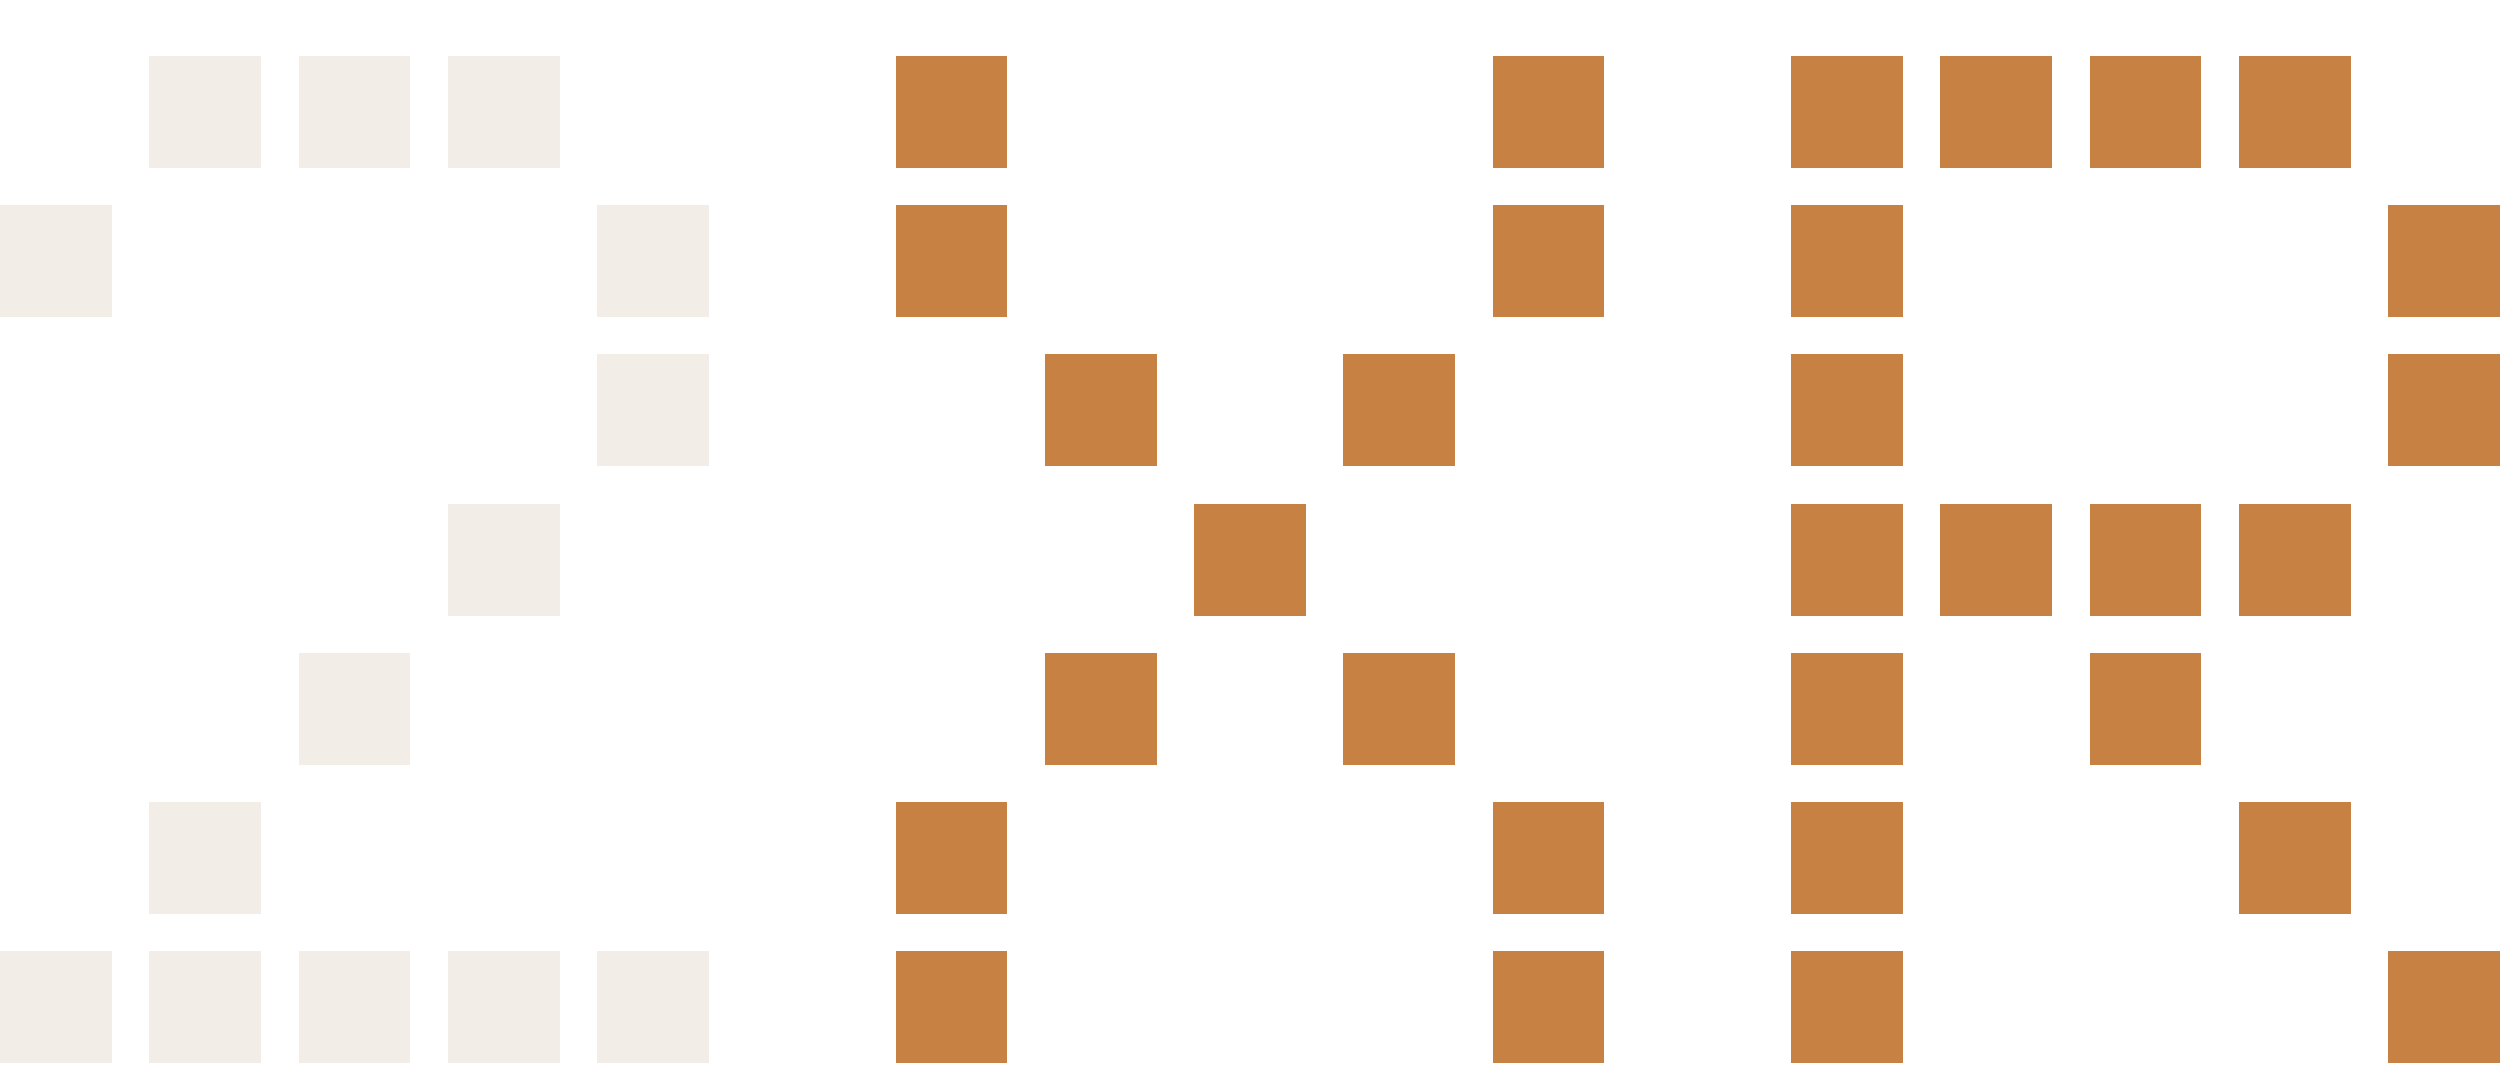
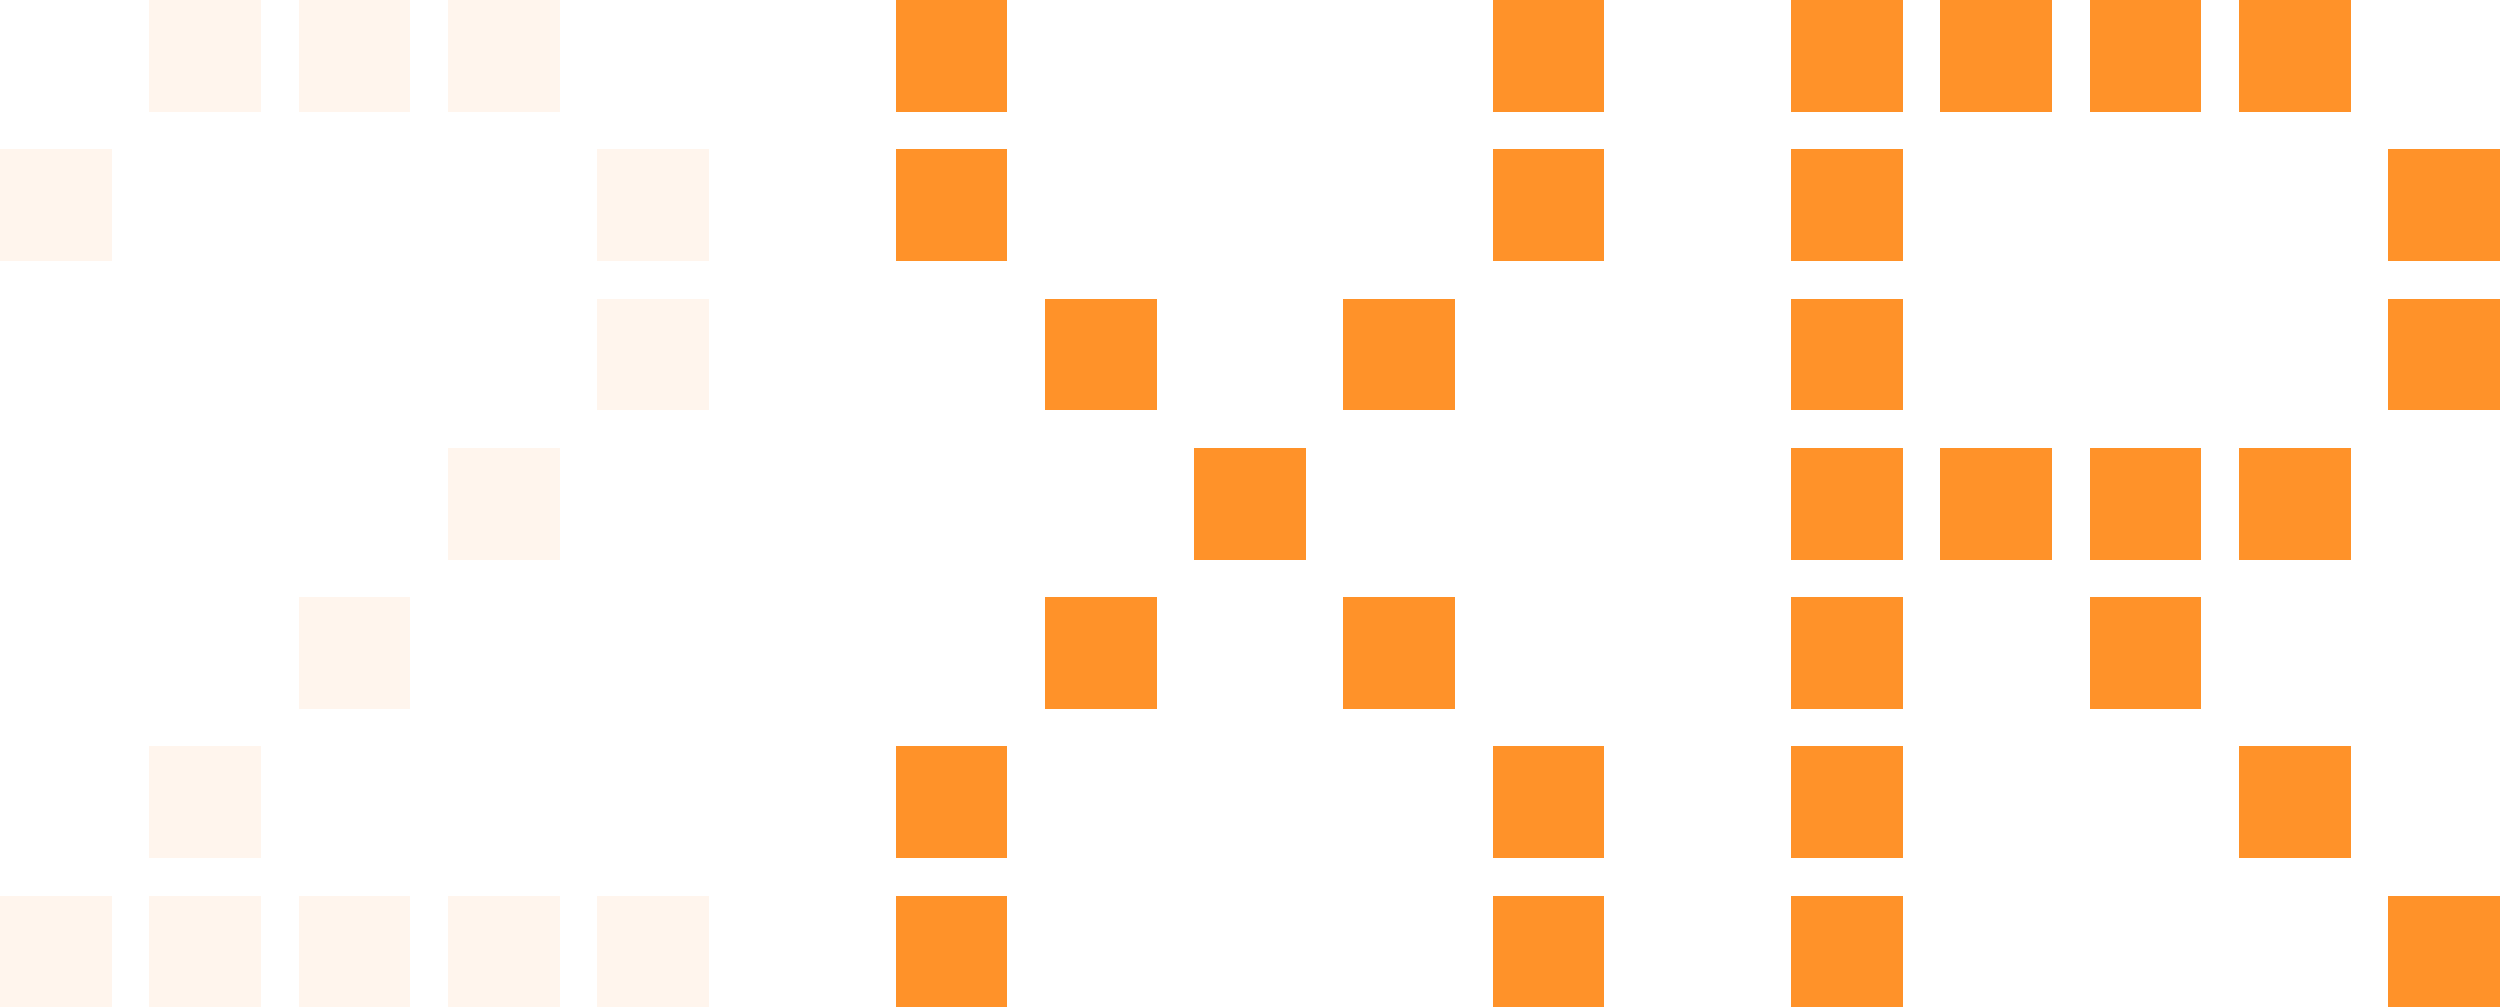
- <svg xmlns="http://www.w3.org/2000/svg" width="938" height="406" viewBox="427 686 938 406">
-   <g fill="#F2EEE7" shape-rendering="crispEdges">
+ <svg xmlns="http://www.w3.org/2000/svg" width="938" height="378" viewBox="427 707 938 378">
+   <g fill="#FFF5ED" shape-rendering="crispEdges">
    <rect x="483" y="707" width="42" height="42" />
    <rect x="539" y="707" width="42" height="42" />
    <rect x="595" y="707" width="42" height="42" />
    <rect x="427" y="763" width="42" height="42" />
    <rect x="651" y="763" width="42" height="42" />
    <rect x="651" y="819" width="42" height="42" />
    <rect x="595" y="875" width="42" height="42" />
    <rect x="539" y="931" width="42" height="42" />
    <rect x="483" y="987" width="42" height="42" />
    <rect x="427" y="1043" width="42" height="42" />
    <rect x="483" y="1043" width="42" height="42" />
    <rect x="539" y="1043" width="42" height="42" />
    <rect x="595" y="1043" width="42" height="42" />
    <rect x="651" y="1043" width="42" height="42" />
  </g>
-   <g fill="#C68143" shape-rendering="crispEdges">
+   <g fill="#FF9229" shape-rendering="crispEdges">
    <rect x="763" y="707" width="42" height="42" />
    <rect x="987" y="707" width="42" height="42" />
    <rect x="763" y="763" width="42" height="42" />
    <rect x="987" y="763" width="42" height="42" />
    <rect x="819" y="819" width="42" height="42" />
    <rect x="931" y="819" width="42" height="42" />
    <rect x="875" y="875" width="42" height="42" />
    <rect x="819" y="931" width="42" height="42" />
    <rect x="931" y="931" width="42" height="42" />
    <rect x="763" y="987" width="42" height="42" />
    <rect x="987" y="987" width="42" height="42" />
    <rect x="763" y="1043" width="42" height="42" />
    <rect x="987" y="1043" width="42" height="42" />
    <rect x="1099" y="707" width="42" height="42" />
    <rect x="1155" y="707" width="42" height="42" />
    <rect x="1211" y="707" width="42" height="42" />
    <rect x="1267" y="707" width="42" height="42" />
    <rect x="1099" y="763" width="42" height="42" />
    <rect x="1323" y="763" width="42" height="42" />
    <rect x="1099" y="819" width="42" height="42" />
    <rect x="1323" y="819" width="42" height="42" />
    <rect x="1099" y="875" width="42" height="42" />
    <rect x="1155" y="875" width="42" height="42" />
    <rect x="1211" y="875" width="42" height="42" />
    <rect x="1267" y="875" width="42" height="42" />
    <rect x="1099" y="931" width="42" height="42" />
    <rect x="1211" y="931" width="42" height="42" />
    <rect x="1099" y="987" width="42" height="42" />
    <rect x="1267" y="987" width="42" height="42" />
    <rect x="1099" y="1043" width="42" height="42" />
    <rect x="1323" y="1043" width="42" height="42" />
  </g>
</svg>
